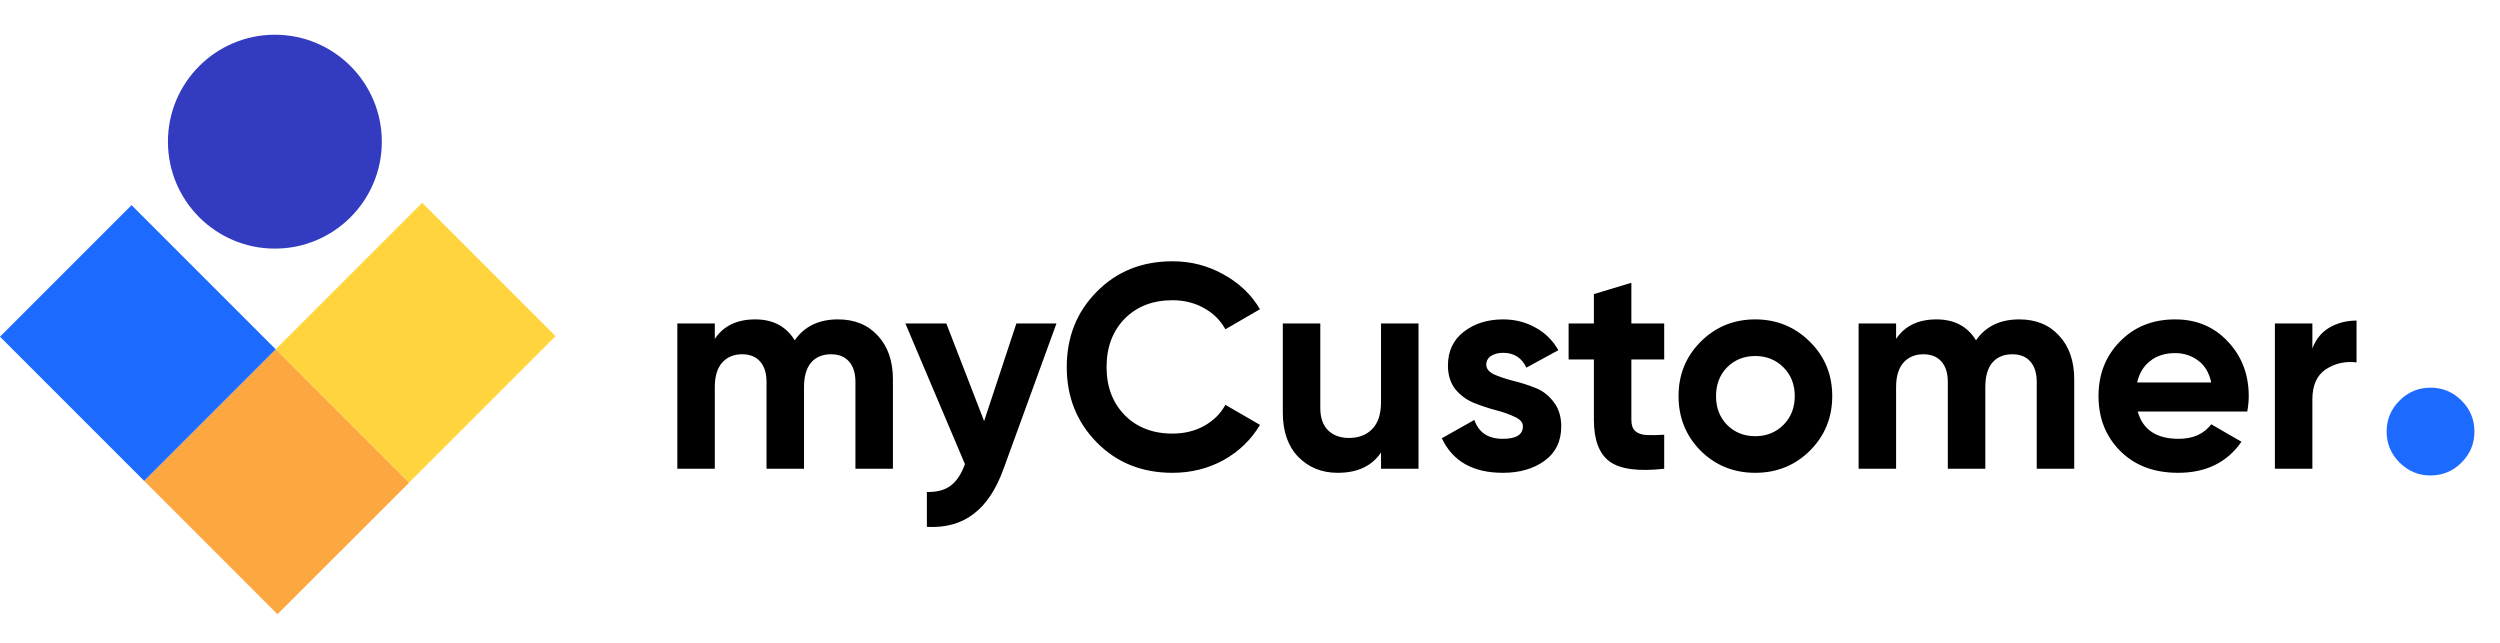
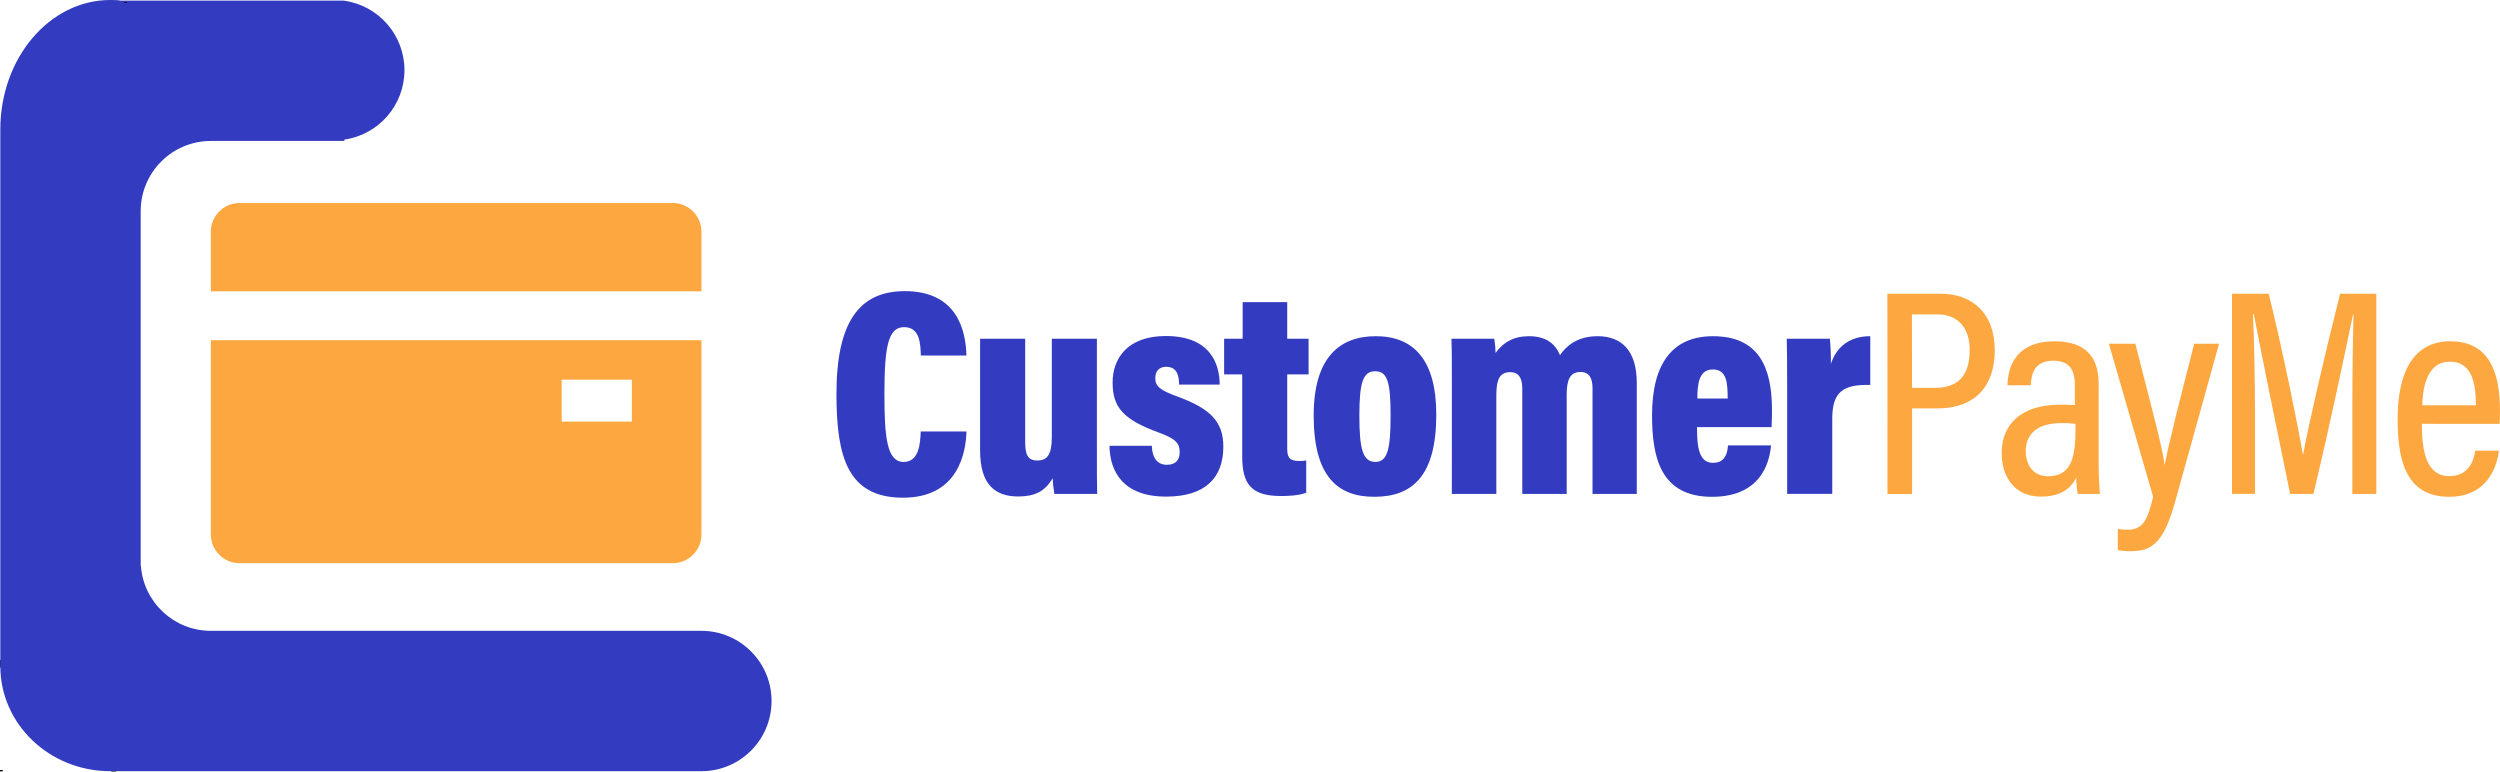
- <svg xmlns="http://www.w3.org/2000/svg" width="144" height="37" viewBox="0 0 144 37" fill="none">
-   <path d="M15.833 14.32C19.235 14.32 21.993 11.562 21.993 8.16C21.993 4.758 19.235 2 15.833 2C12.431 2 9.673 4.758 9.673 8.16C9.673 11.562 12.431 14.32 15.833 14.32Z" fill="#333CC1" />
-   <path d="M32 19.359L23.562 27.797L15.882 20.117L24.319 11.68L32 19.359Z" fill="#FFD43C" />
-   <path d="M15.882 20.122L8.303 27.699L15.982 35.381L23.561 27.804L15.882 20.122Z" fill="#FDA741" />
-   <path d="M7.578 11.817L0 19.395L8.304 27.699L15.882 20.121L7.578 11.817Z" fill="#1D6AFF" />
-   <path d="M48.269 18.397C49.229 18.397 49.993 18.71 50.562 19.334C51.142 19.959 51.432 20.796 51.432 21.845V27H49.273V21.996C49.273 21.494 49.151 21.103 48.905 20.824C48.66 20.545 48.314 20.406 47.868 20.406C47.377 20.406 46.992 20.567 46.713 20.891C46.445 21.215 46.311 21.683 46.311 22.297V27H44.152V21.996C44.152 21.494 44.029 21.103 43.784 20.824C43.538 20.545 43.192 20.406 42.746 20.406C42.266 20.406 41.881 20.567 41.591 20.891C41.312 21.215 41.173 21.683 41.173 22.297V27H39.014V18.632H41.173V19.519C41.675 18.771 42.45 18.397 43.499 18.397C44.526 18.397 45.285 18.799 45.776 19.602C46.333 18.799 47.165 18.397 48.269 18.397ZM58.543 18.632H60.852L57.806 27C57.371 28.205 56.791 29.075 56.066 29.611C55.352 30.158 54.459 30.403 53.388 30.347V28.339C53.968 28.35 54.425 28.227 54.76 27.971C55.106 27.714 55.379 27.301 55.58 26.732L52.149 18.632H54.509L56.685 24.255L58.543 18.632ZM67.537 27.234C65.774 27.234 64.318 26.648 63.169 25.477C62.019 24.305 61.445 22.86 61.445 21.142C61.445 19.413 62.019 17.968 63.169 16.807C64.318 15.636 65.774 15.05 67.537 15.05C68.597 15.05 69.573 15.301 70.466 15.803C71.37 16.294 72.073 16.963 72.575 17.811L70.583 18.966C70.293 18.442 69.88 18.035 69.344 17.744C68.809 17.443 68.206 17.293 67.537 17.293C66.399 17.293 65.478 17.65 64.775 18.364C64.084 19.078 63.738 20.004 63.738 21.142C63.738 22.269 64.084 23.19 64.775 23.904C65.478 24.618 66.399 24.975 67.537 24.975C68.206 24.975 68.809 24.83 69.344 24.54C69.891 24.238 70.304 23.831 70.583 23.318L72.575 24.473C72.073 25.321 71.375 25.996 70.483 26.498C69.59 26.989 68.608 27.234 67.537 27.234ZM79.547 18.632H81.706V27H79.547V26.063C79.023 26.844 78.191 27.234 77.053 27.234C76.138 27.234 75.38 26.927 74.777 26.314C74.186 25.7 73.89 24.852 73.89 23.77V18.632H76.049V23.502C76.049 24.06 76.2 24.489 76.501 24.791C76.802 25.081 77.204 25.226 77.706 25.226C78.264 25.226 78.71 25.053 79.045 24.707C79.38 24.361 79.547 23.842 79.547 23.151V18.632ZM85.61 21.008C85.61 21.231 85.755 21.416 86.045 21.561C86.346 21.694 86.709 21.817 87.133 21.929C87.557 22.029 87.981 22.163 88.405 22.33C88.829 22.487 89.186 22.754 89.476 23.134C89.777 23.513 89.928 23.987 89.928 24.556C89.928 25.416 89.604 26.079 88.957 26.548C88.321 27.006 87.523 27.234 86.564 27.234C84.846 27.234 83.674 26.57 83.049 25.243L84.924 24.188C85.169 24.913 85.716 25.276 86.564 25.276C87.334 25.276 87.719 25.036 87.719 24.556C87.719 24.333 87.568 24.155 87.267 24.021C86.977 23.876 86.62 23.747 86.196 23.636C85.772 23.524 85.348 23.385 84.924 23.218C84.5 23.05 84.137 22.788 83.836 22.431C83.546 22.063 83.401 21.605 83.401 21.058C83.401 20.233 83.702 19.586 84.304 19.117C84.918 18.637 85.677 18.397 86.581 18.397C87.261 18.397 87.88 18.553 88.438 18.866C88.996 19.167 89.437 19.602 89.761 20.171L87.919 21.176C87.652 20.607 87.205 20.322 86.581 20.322C86.302 20.322 86.067 20.383 85.878 20.506C85.699 20.629 85.61 20.796 85.61 21.008ZM95.858 20.707H93.967V24.188C93.967 24.478 94.039 24.69 94.184 24.824C94.329 24.958 94.541 25.036 94.82 25.058C95.099 25.07 95.445 25.064 95.858 25.042V27C94.374 27.167 93.325 27.028 92.712 26.582C92.109 26.135 91.808 25.337 91.808 24.188V20.707H90.352V18.632H91.808V16.941L93.967 16.288V18.632H95.858V20.707ZM104.249 25.962C103.389 26.81 102.341 27.234 101.102 27.234C99.864 27.234 98.815 26.81 97.956 25.962C97.108 25.103 96.684 24.054 96.684 22.816C96.684 21.577 97.108 20.534 97.956 19.686C98.815 18.827 99.864 18.397 101.102 18.397C102.341 18.397 103.389 18.827 104.249 19.686C105.108 20.534 105.537 21.577 105.537 22.816C105.537 24.054 105.108 25.103 104.249 25.962ZM99.479 24.473C99.914 24.908 100.455 25.125 101.102 25.125C101.749 25.125 102.29 24.908 102.726 24.473C103.161 24.038 103.378 23.485 103.378 22.816C103.378 22.146 103.161 21.594 102.726 21.159C102.29 20.724 101.749 20.506 101.102 20.506C100.455 20.506 99.914 20.724 99.479 21.159C99.055 21.594 98.843 22.146 98.843 22.816C98.843 23.485 99.055 24.038 99.479 24.473ZM116.312 18.397C117.271 18.397 118.036 18.71 118.605 19.334C119.185 19.959 119.475 20.796 119.475 21.845V27H117.316V21.996C117.316 21.494 117.193 21.103 116.948 20.824C116.702 20.545 116.356 20.406 115.91 20.406C115.419 20.406 115.034 20.567 114.755 20.891C114.487 21.215 114.354 21.683 114.354 22.297V27H112.194V21.996C112.194 21.494 112.072 21.103 111.826 20.824C111.581 20.545 111.235 20.406 110.789 20.406C110.309 20.406 109.924 20.567 109.634 20.891C109.355 21.215 109.215 21.683 109.215 22.297V27H107.056V18.632H109.215V19.519C109.717 18.771 110.493 18.397 111.542 18.397C112.568 18.397 113.327 18.799 113.818 19.602C114.376 18.799 115.207 18.397 116.312 18.397ZM123.133 23.703C123.423 24.752 124.21 25.276 125.493 25.276C126.319 25.276 126.943 24.997 127.367 24.439L129.108 25.444C128.282 26.637 127.066 27.234 125.459 27.234C124.076 27.234 122.966 26.816 122.129 25.979C121.292 25.142 120.874 24.088 120.874 22.816C120.874 21.555 121.286 20.506 122.112 19.669C122.938 18.821 123.998 18.397 125.292 18.397C126.519 18.397 127.529 18.821 128.321 19.669C129.125 20.517 129.527 21.566 129.527 22.816C129.527 23.095 129.499 23.39 129.443 23.703H123.133ZM123.1 22.029H127.367C127.245 21.46 126.988 21.036 126.598 20.757C126.218 20.478 125.783 20.339 125.292 20.339C124.712 20.339 124.232 20.489 123.853 20.791C123.473 21.081 123.222 21.494 123.1 22.029ZM133.193 20.071C133.394 19.535 133.723 19.134 134.18 18.866C134.649 18.598 135.168 18.464 135.737 18.464V20.874C135.078 20.796 134.487 20.93 133.963 21.276C133.449 21.622 133.193 22.197 133.193 23V27H131.034V18.632H133.193V20.071Z" fill="black" />
-   <path d="M141.784 26.643C141.288 27.139 140.693 27.387 139.999 27.387C139.305 27.387 138.71 27.139 138.214 26.643C137.718 26.147 137.47 25.552 137.47 24.858C137.47 24.163 137.718 23.568 138.214 23.072C138.71 22.576 139.305 22.329 139.999 22.329C140.693 22.329 141.288 22.576 141.784 23.072C142.28 23.568 142.528 24.163 142.528 24.858C142.528 25.552 142.28 26.147 141.784 26.643Z" fill="#1D6AFF" />
+ <svg xmlns="http://www.w3.org/2000/svg" viewBox="0 0 1863.99 575.27">
+   <defs>
+     <style>.cls-1{fill:none;stroke:#000;stroke-miterlimit:10;stroke-width:2px;}.cls-2{fill:#333cc1;}.cls-3{fill:#fda741;}</style>
+   </defs>
+   <g id="Layer_2" data-name="Layer 2">
+     <g id="Layer_8" data-name="Layer 8">
+       <line class="cls-1" x1="1" y1="575" x2="1" y2="574.27" />
+       <path class="cls-1" d="M93.46,2.12A81.43,81.43,0,0,0,83,1.46" />
+       <path class="cls-1" d="M86.5,574.19c-1.15.06-2.3.08-3.46.08" />
+       <path class="cls-1" d="M1.19,497.76c-.13-1.82-.19-3.67-.19-5.53" />
+       <path class="cls-2" d="M575.27,522.68A52.31,52.31,0,0,1,523,575H82.24c-45.27,0-82-35-82-78.24V100h0c0-1.16,0-2.33,0-3.5C.27,43.18,37,0,82.24,0a69.74,69.74,0,0,1,8.09.47h165.9l.48.06a52.32,52.32,0,0,1,0,103.57v1h-99.5a52.31,52.31,0,0,0-52.31,52.31V421.55l.12,0a52.31,52.31,0,0,0,52.19,48.79H523A52.31,52.31,0,0,1,575.27,522.68Z" />
+       <path class="cls-1" d="M86.53,574.27l0-.08" />
+       <path class="cls-1" d="M93.51,1.46c0,.22,0,.45-.05.66" />
+       <line class="cls-1" x1="1" y1="575" x2="1" y2="574.27" />
+       <path class="cls-3" d="M523,172.83V217.2H157.21V172.83a21.49,21.49,0,0,1,21.49-21.49H501.47A21.49,21.49,0,0,1,523,172.83Z" />
+       <path class="cls-3" d="M157.21,253.64v144.8a21.48,21.48,0,0,0,21.49,21.48H501.47A21.48,21.48,0,0,0,523,398.44V253.64ZM471.1,314.36H418.79v-31.3H471.1Z" />
+       <path class="cls-2" d="M720.6,321.72c-.43,15.38-5.92,49.36-47.3,49.36-41,0-49.65-29.9-49.65-77.31,0-53.76,17.06-76.7,51-76.7,39.64,0,45.49,30.32,45.92,48h-34c-.28-8.3-.5-21.15-12.43-21.15-11.7,0-14.72,13.57-14.72,49.93,0,31.92,1.79,50.58,14.3,50.58,11.63,0,12.36-13.83,12.79-22.75Z" />
+       <path class="cls-2" d="M817.84,332c0,19,0,30.48.22,36.27H786.15a101.36,101.36,0,0,1-1.33-11.73c-5.75,10.11-13.82,13.63-25.62,13.63-17.1,0-28.45-8.66-28.45-34.32v-83.3h33.62v77.07c0,9.09,1.83,13.73,8.93,13.73,7.6,0,10.92-4.37,10.92-17.46V252.57h33.62Z" />
+       <path class="cls-2" d="M858.8,332.38c.16,7.05,2.76,14.16,11.25,14.16,6.61,0,9.5-3.65,9.5-9.46,0-6.57-3-10-15.59-14.58-26.87-9.82-34.4-19-34.4-37.37,0-17.4,10.6-34.6,39.69-34.6,33.88,0,40.13,21.65,40.13,36.22H879.09c0-5.21-.76-13.27-9.58-13.27-5.31,0-8.13,3.34-8.13,8.44,0,6.05,3.41,9,16.68,13.81,24.64,9,34.05,18.87,34.05,37.28,0,23.35-13.53,37.26-42.7,37.26-31.71,0-41.95-18.42-42.18-37.89Z" />
+       <path class="cls-2" d="M912.7,252.57h13.81V225.26h33.24v27.31h15.92v26.57H959.75V334.5c0,6.14,1.41,9.2,8.78,9.2a26.41,26.41,0,0,0,5.38-.36v24.07c-5.83,2.2-14.16,2.42-18.73,2.42-21.75,0-29-8.28-29-29.55V279.14H912.7Z" />
+       <path class="cls-2" d="M1070.89,309.2c0,45.9-18,61.21-46.23,61.21-27.24,0-45.19-15-45.19-60.63,0-43.86,19.85-59.11,46.35-59.11C1053.29,250.67,1070.89,267.44,1070.89,309.2Zm-57.35.36c0,24.88,2.37,34.85,12,34.85,9.14,0,11.28-10.13,11.28-34.79,0-25.35-2.6-32.81-11.5-32.81S1013.54,284.84,1013.54,309.56Z" />
+       <path class="cls-2" d="M1082.51,288.36c0-22.71-.08-30.87-.3-35.79h31.92a69.52,69.52,0,0,1,.95,10.62c5.67-8,13.63-12.52,24.85-12.52,13.32,0,19.89,6.11,23.18,14.1,4.92-7.08,13.15-14.1,28.08-14.1,18.11,0,29.19,11.05,29.19,34.85v82.77h-33V289.47c0-7-2.17-12.13-8.91-12.13-7.73,0-10.35,5.57-10.35,16.88v74.07H1135V289.67c0-8.36-3-12.19-9-12.19-7.58,0-10.34,5-10.34,17.11v73.7h-33.17Z" />
+       <path class="cls-2" d="M1265.28,318.48c0,15.07,1.48,26.61,11.94,26.61,9.39,0,10.78-7.73,11.14-13h32.15c-.83,7.76-4.25,38.33-44,38.33-38.46,0-44.75-29.39-44.75-60.82,0-39,15.63-58.92,45.42-58.92,34.19,0,44,23.16,44,55.15,0,3.94-.15,10.28-.29,12.66Zm22.85-21.31c0-11.25-.51-21.71-11-21.71s-11.57,11-11.57,21.71Z" />
+       <path class="cls-2" d="M1332.5,291.91c0-19.62-.08-31.51-.29-39.34h32.14a177.16,177.16,0,0,1,.74,18.79c4-12.6,14-20.77,29.38-20.69V287c-19.72-.43-28.35,4.61-28.35,25.16v56.09H1332.5Z" />
+       <path class="cls-3" d="M1407.23,219H1447c23.66,0,40.3,14.75,40.3,42.12,0,27-15,43.38-42.64,43.38h-19v63.83h-18.36Zm18.36,70.21h17c17.32,0,26-9.1,26-28.29,0-16.2-8.44-26.52-24.22-26.52h-18.84Z" />
+       <path class="cls-3" d="M1564.75,347.61c0,6.72.56,16.86.88,20.68h-16.48a71.83,71.83,0,0,1-1.1-12.28c-4.16,8.74-12.38,14.26-26.24,14.26-21.52,0-29.38-16.88-29.38-32.54,0-21,14.22-36,43.4-36a104.46,104.46,0,0,1,11.2.34v-14.4c0-8.32-1.5-18.72-15.9-18.72-15.32,0-16.4,10.84-17.06,18.32h-17.34c.44-16.1,8.12-32.8,35-32.8,22.2,0,33,10.62,33,31.42ZM1547.45,316a67.64,67.64,0,0,0-10.56-.55c-18.9,0-26.5,9-26.5,20.84,0,9.64,5,18.8,16.54,18.8,15.76,0,20.52-11.24,20.52-33.48Z" />
+       <path class="cls-3" d="M1592.11,256.29c11.32,44.76,20.34,77.74,21.78,90h.22c2.28-13.46,11.84-50.74,21.88-90h18.52l-32.66,117.54c-9.18,33.2-18.62,37.14-34.46,37.14a43,43,0,0,1-8.38-.76V394.39a45.69,45.69,0,0,0,7.52.56c11.36,0,14.64-7.4,18.84-24.5l-33-114.16Z" />
+       <path class="cls-3" d="M1753.89,306.18c0-27.38.44-55.56.88-71.52h-.42c-5.42,26.3-18,86.19-29.5,133.63h-17.32c-8.62-41.8-21.76-106.11-27.1-134h-.64c.88,17.38,1.54,50,1.54,75.6v58.35h-17.16V219h27.38c11.26,45.83,22,99.85,25.48,119.79h.22c2.84-16.92,16.38-75.72,27.52-119.79h27V368.29h-17.88Z" />
+       <path class="cls-3" d="M1805.73,316c0,20.44,3.36,39,20.46,39,16.66,0,18.8-15.54,19.36-19h17.56c-.32,3-3.34,34.4-37.12,34.4s-38.32-30.28-38.32-58.24c0-35.46,12.4-57.7,39.12-57.7,30,0,37.2,24.26,37.2,52.48,0,2.48-.1,6.52-.32,9.12Zm40.3-13.86c0-17.64-3.54-32.46-19.36-32.46-19.38,0-20.38,24.7-20.62,32.46Z" />
+     </g>
+   </g>
</svg>
